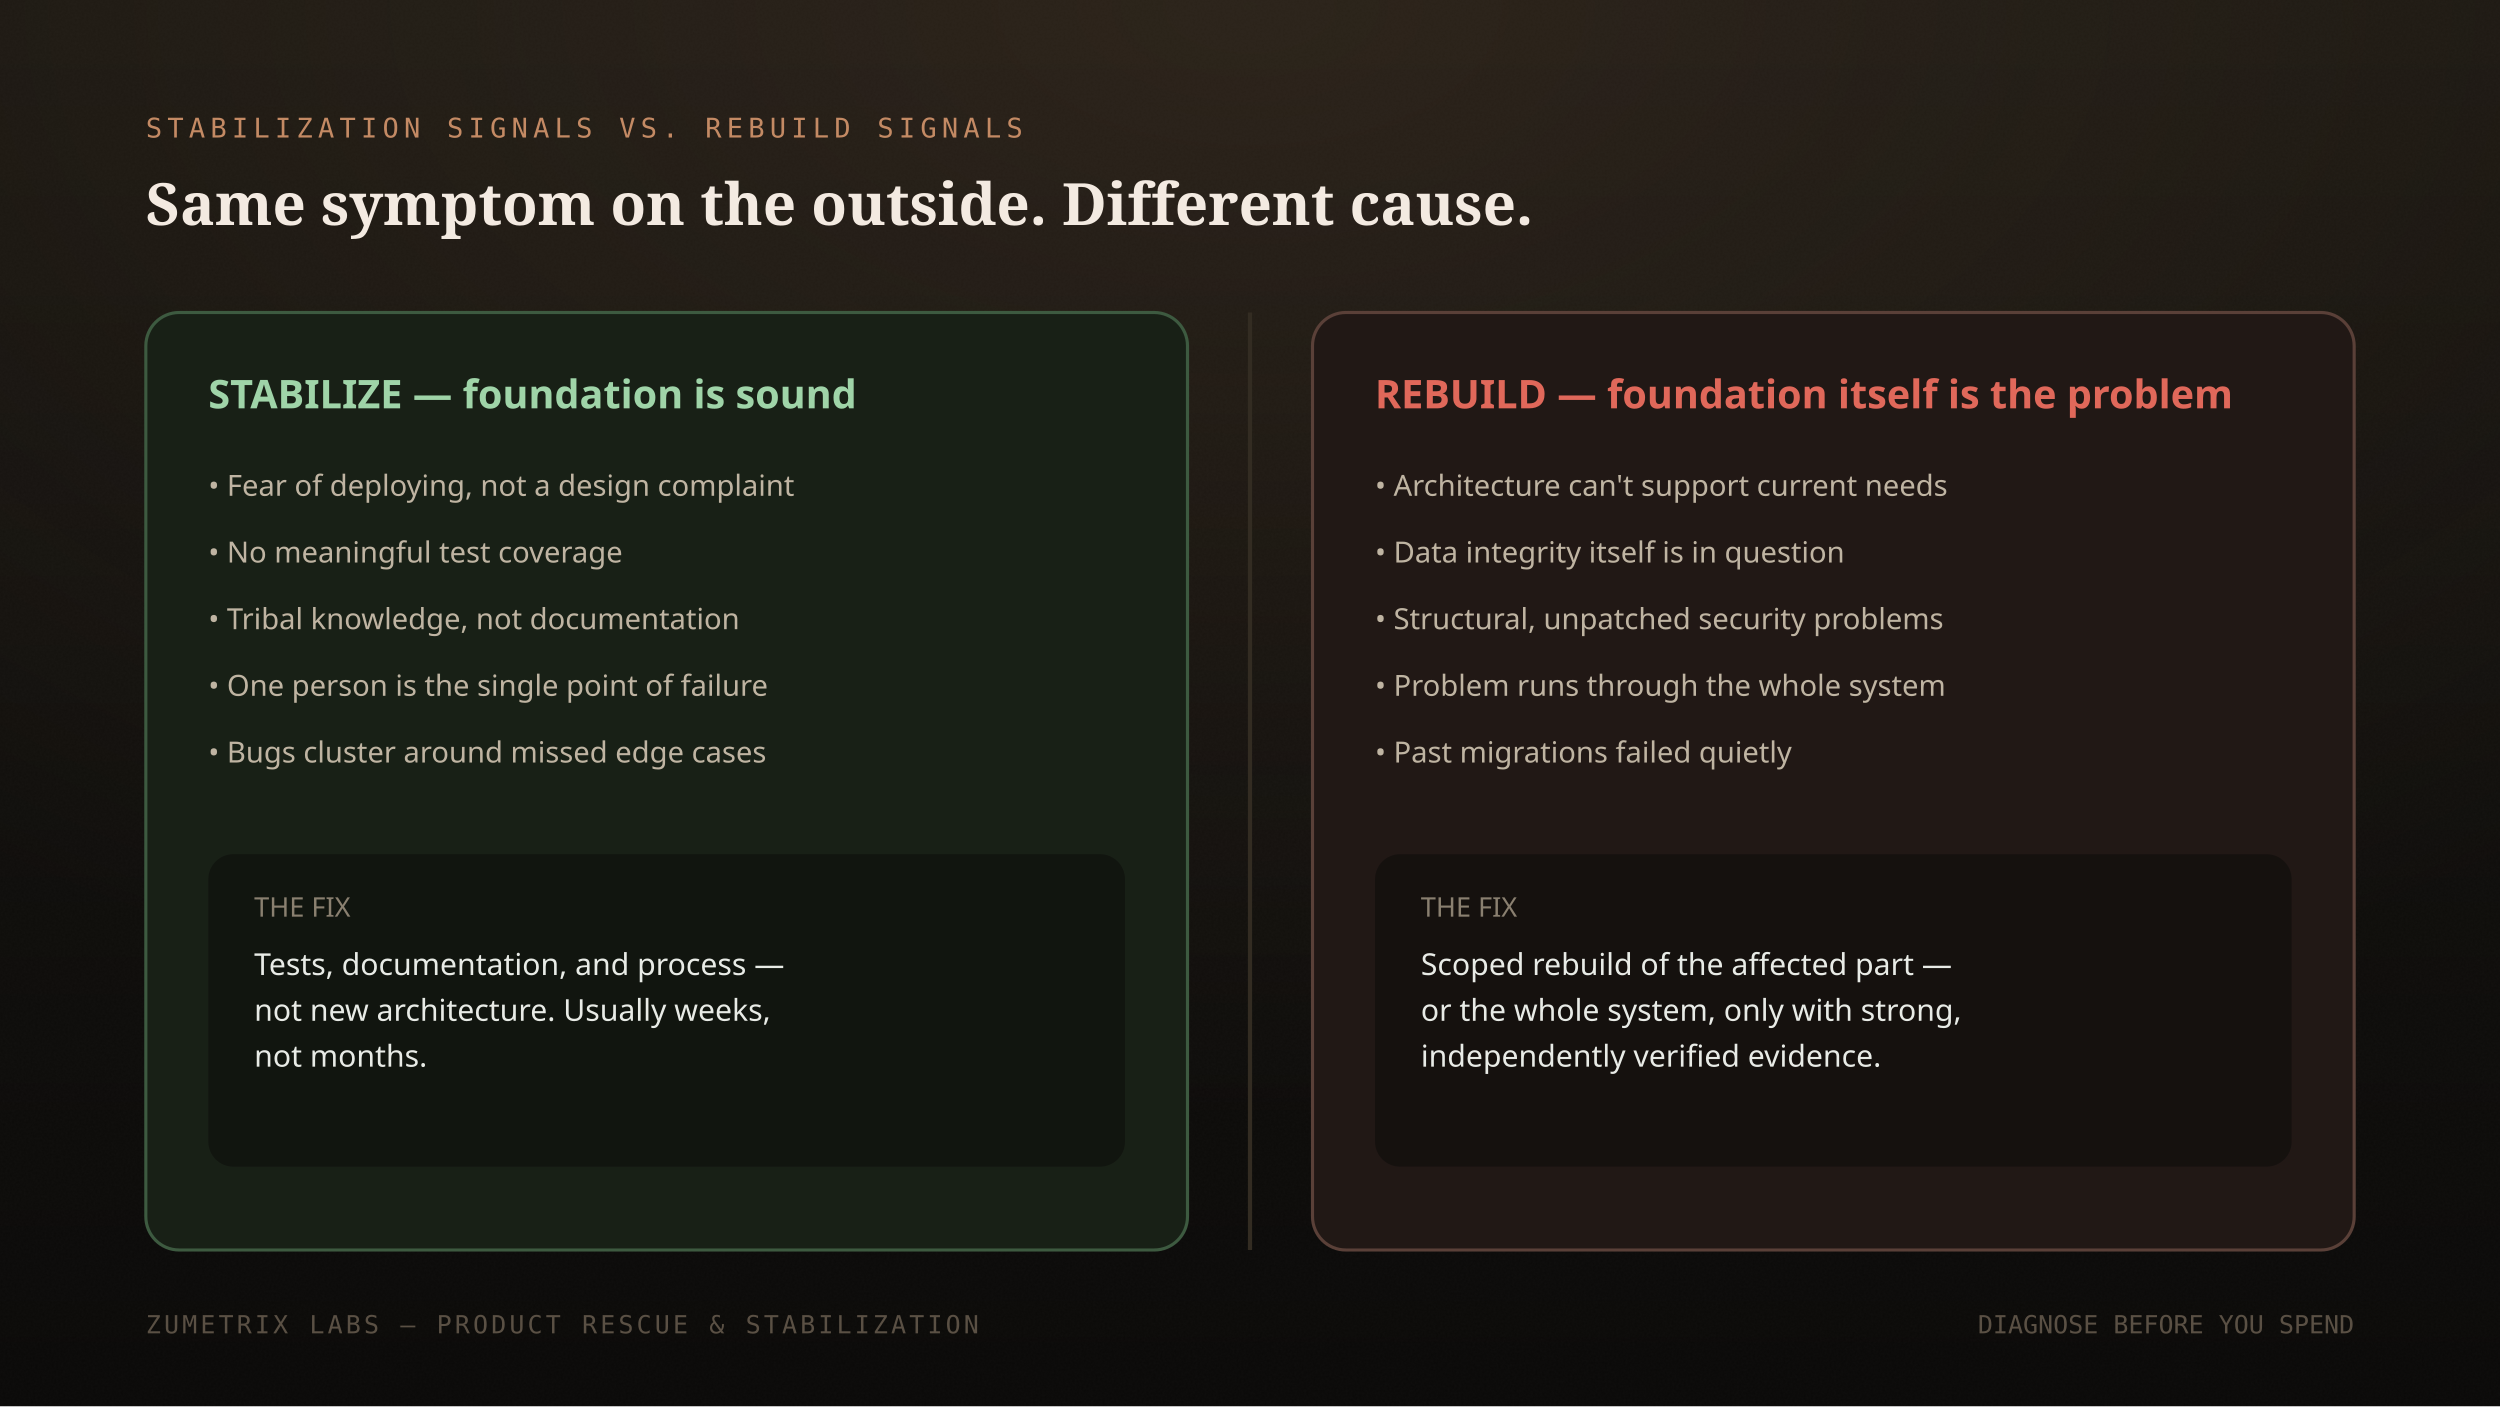
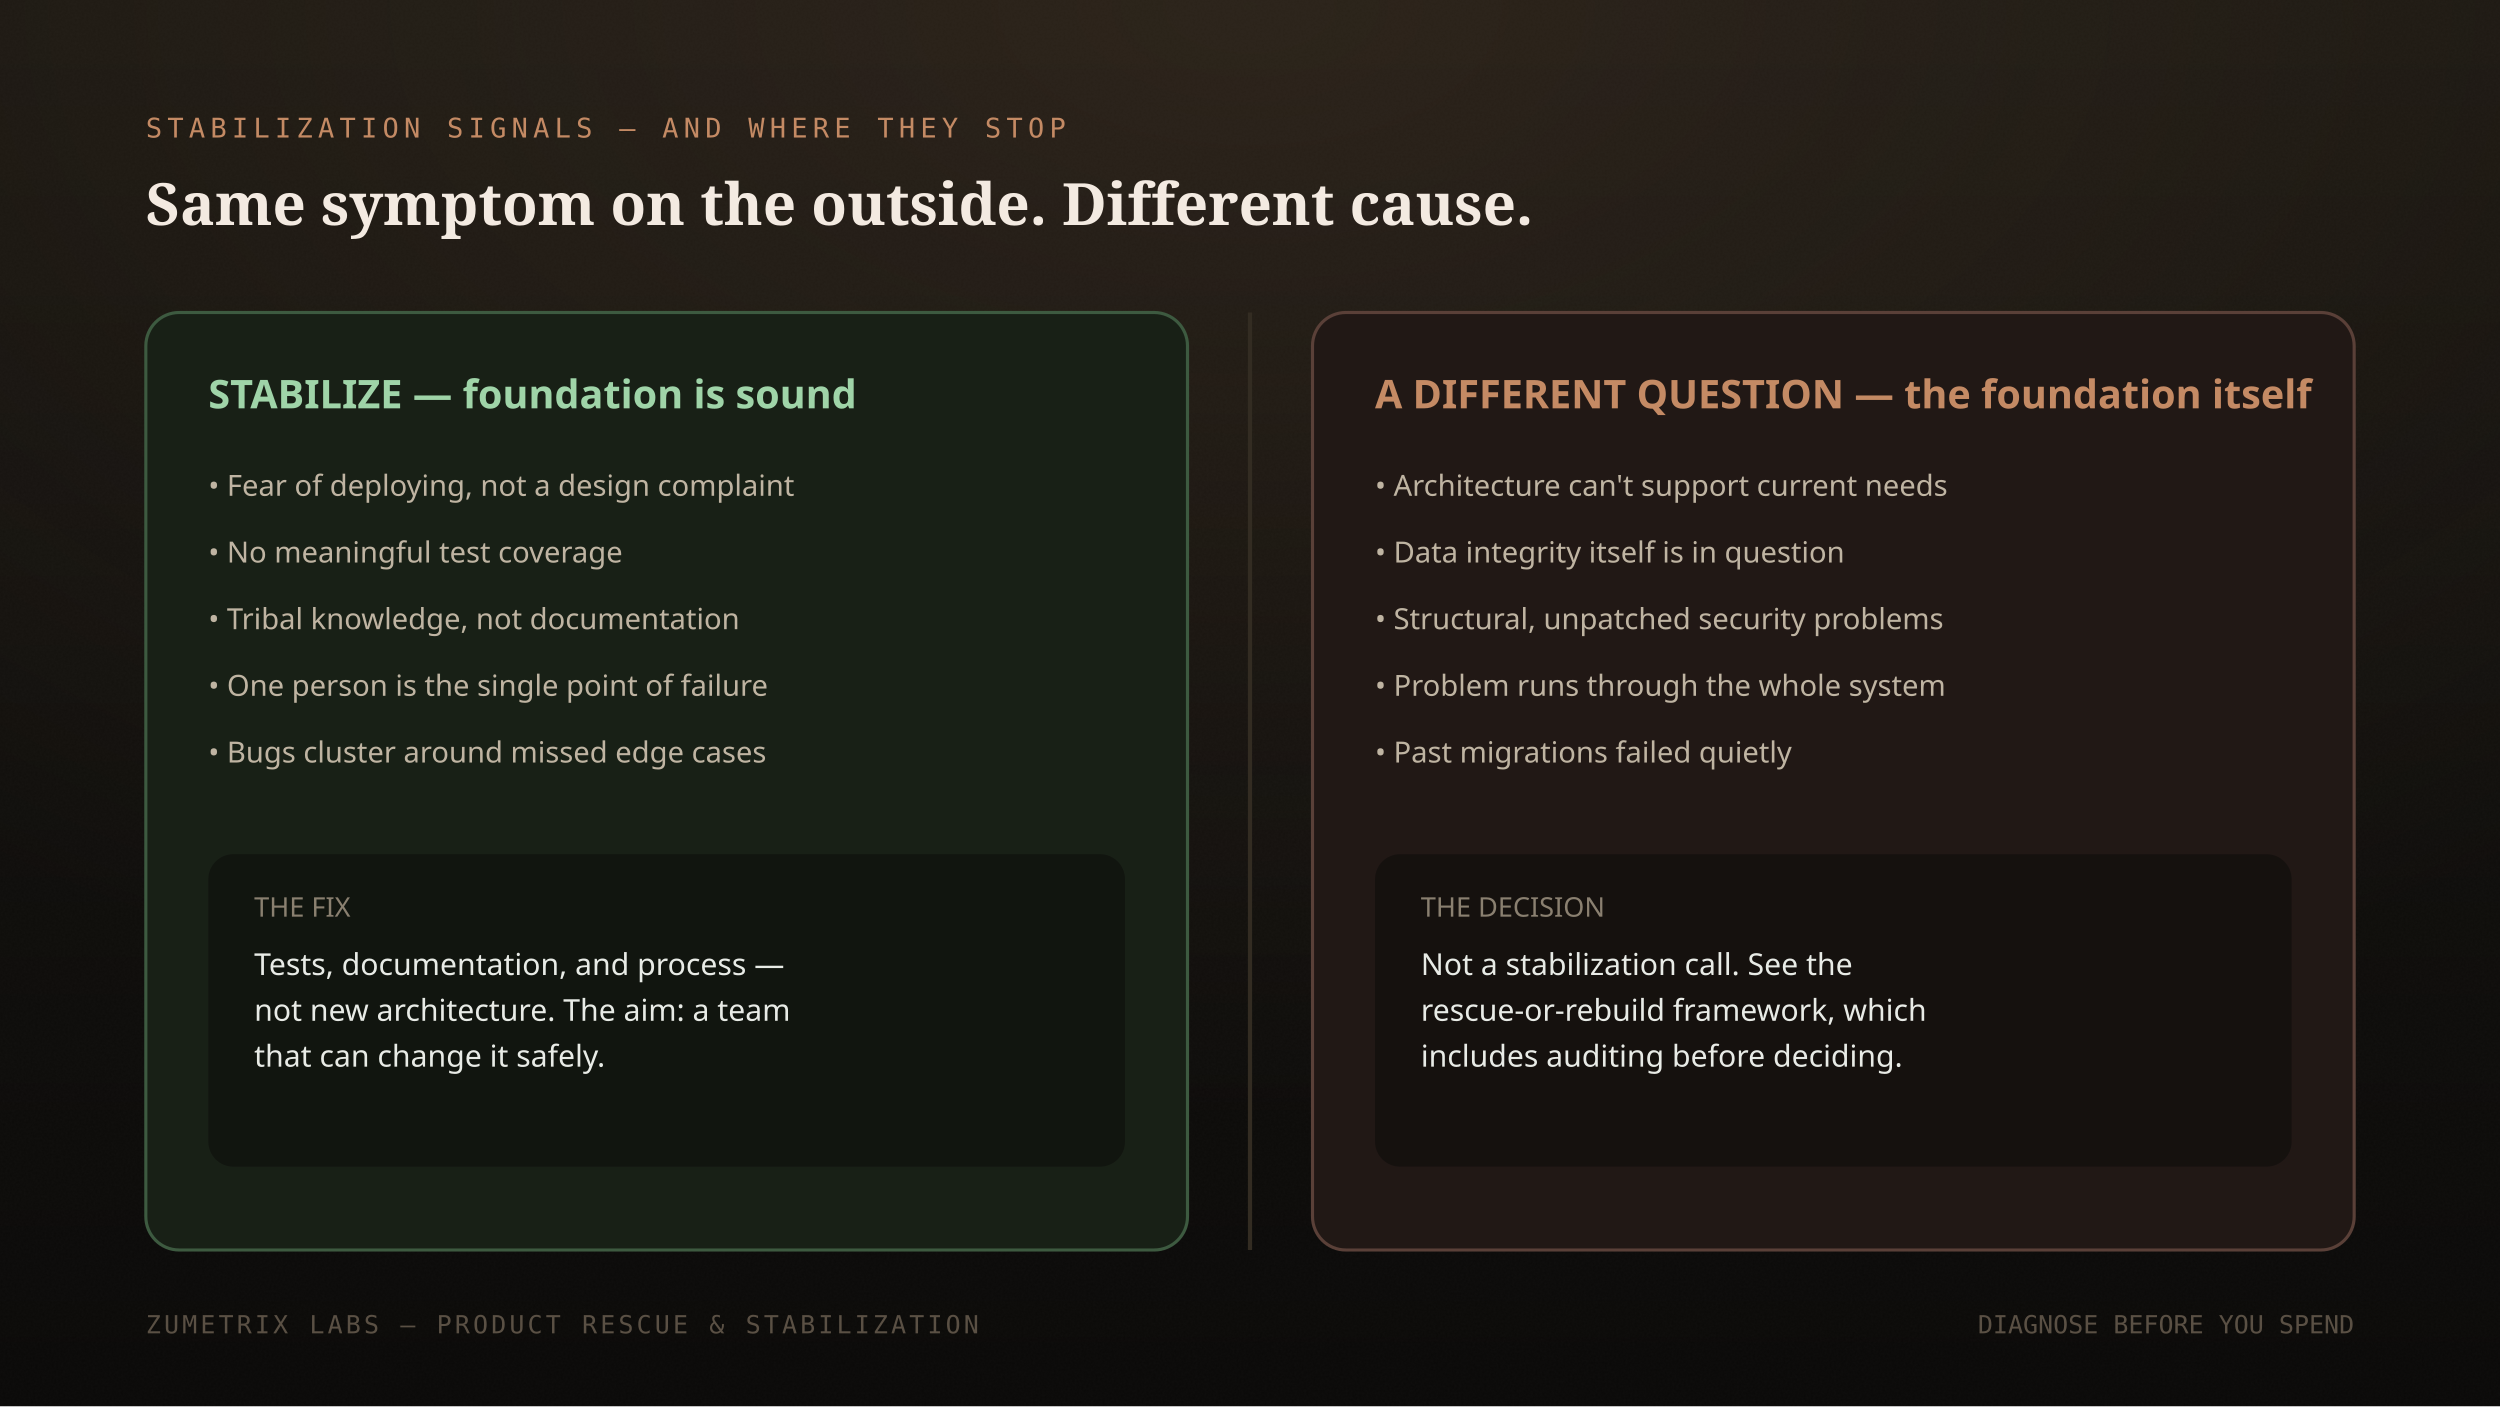
<svg xmlns="http://www.w3.org/2000/svg" viewBox="0 0 1200 675" width="1200" height="675">
  <defs>
    <radialGradient id="glow6" cx="50%" cy="0%" r="80%">
      <stop offset="0%" stop-color="#C48A64" stop-opacity="0.12" />
      <stop offset="100%" stop-color="#C48A64" stop-opacity="0" />
    </radialGradient>
    <linearGradient id="bg6" x1="0" y1="0" x2="0" y2="1">
      <stop offset="0%" stop-color="#16140F" />
      <stop offset="100%" stop-color="#0A0908" />
    </linearGradient>
    <filter id="grain6">
      <feTurbulence type="fractalNoise" baseFrequency="0.9" numOctaves="2" stitchTiles="stitch" result="noise" />
      <feColorMatrix in="noise" type="matrix" values="0 0 0 0 1  0 0 0 0 1  0 0 0 0 1  0 0 0 0.02 0" />
    </filter>
  </defs>
  <rect width="1200" height="675" fill="url(#bg6)" />
  <rect width="1200" height="675" fill="url(#glow6)" />
  <rect width="1200" height="675" filter="url(#grain6)" />
-   <text x="70" y="66" font-family="IBM Plex Mono, monospace" font-size="13" letter-spacing="2.5" fill="#C48A64">STABILIZATION SIGNALS VS. REBUILD SIGNALS</text>
+   <text x="70" y="66" font-family="IBM Plex Mono, monospace" font-size="13" letter-spacing="2.5" fill="#C48A64">STABILIZATION SIGNALS — AND WHERE THEY STOP</text>
  <text x="70" y="108" font-family="Georgia, serif" font-weight="600" font-size="28" fill="#F3EAE1">Same symptom on the outside. Different cause.</text>
  <line x1="600" y1="150" x2="600" y2="600" stroke="#332C22" stroke-width="2" />
  <g font-family="Public Sans, sans-serif">
    <rect x="70" y="150" width="500" height="450" rx="16" fill="#182016" stroke="#3D5A40" stroke-width="1.5" />
    <text x="100" y="196" font-weight="700" font-size="19" fill="#9FD4A8">STABILIZE — foundation is sound</text>
    <text x="100" y="238" font-size="14" fill="#BFB4A2">• Fear of deploying, not a design complaint</text>
    <text x="100" y="270" font-size="14" fill="#BFB4A2">• No meaningful test coverage</text>
    <text x="100" y="302" font-size="14" fill="#BFB4A2">• Tribal knowledge, not documentation</text>
    <text x="100" y="334" font-size="14" fill="#BFB4A2">• One person is the single point of failure</text>
    <text x="100" y="366" font-size="14" fill="#BFB4A2">• Bugs cluster around missed edge cases</text>
    <rect x="100" y="410" width="440" height="150" rx="12" fill="#0A0908" opacity="0.5" />
    <text x="122" y="440" font-size="13" fill="#8A8070">THE FIX</text>
    <text x="122" y="468" font-size="14.5" fill="#E8EBE6">Tests, documentation, and process —</text>
-     <text x="122" y="490" font-size="14.5" fill="#E8EBE6">not new architecture. Usually weeks,</text>
-     <text x="122" y="512" font-size="14.5" fill="#E8EBE6">not months.</text>
+     <text x="122" y="490" font-size="14.5" fill="#E8EBE6">not new architecture. The aim: a team</text>
+     <text x="122" y="512" font-size="14.5" fill="#E8EBE6">that can change it safely.</text>
    <rect x="630" y="150" width="500" height="450" rx="16" fill="#211815" stroke="#5A4038" stroke-width="1.5" />
-     <text x="660" y="196" font-weight="700" font-size="19" fill="#E0685A">REBUILD — foundation itself is the problem</text>
+     <text x="660" y="196" font-weight="700" font-size="19" fill="#C48A64">A DIFFERENT QUESTION — the foundation itself</text>
    <text x="660" y="238" font-size="14" fill="#BFB4A2">• Architecture can't support current needs</text>
    <text x="660" y="270" font-size="14" fill="#BFB4A2">• Data integrity itself is in question</text>
    <text x="660" y="302" font-size="14" fill="#BFB4A2">• Structural, unpatched security problems</text>
    <text x="660" y="334" font-size="14" fill="#BFB4A2">• Problem runs through the whole system</text>
    <text x="660" y="366" font-size="14" fill="#BFB4A2">• Past migrations failed quietly</text>
    <rect x="660" y="410" width="440" height="150" rx="12" fill="#0A0908" opacity="0.5" />
-     <text x="682" y="440" font-size="13" fill="#8A8070">THE FIX</text>
-     <text x="682" y="468" font-size="14.5" fill="#E8EBE6">Scoped rebuild of the affected part —</text>
-     <text x="682" y="490" font-size="14.5" fill="#E8EBE6">or the whole system, only with strong,</text>
-     <text x="682" y="512" font-size="14.5" fill="#E8EBE6">independently verified evidence.</text>
+     <text x="682" y="440" font-size="13" fill="#8A8070">THE DECISION</text>
+     <text x="682" y="468" font-size="14.5" fill="#E8EBE6">Not a stabilization call. See the</text>
+     <text x="682" y="490" font-size="14.5" fill="#E8EBE6">rescue-or-rebuild framework, which</text>
+     <text x="682" y="512" font-size="14.5" fill="#E8EBE6">includes auditing before deciding.</text>
  </g>
  <text x="70" y="640" font-family="IBM Plex Mono, monospace" font-size="12" letter-spacing="1.5" fill="#5A5044">ZUMETRIX LABS — PRODUCT RESCUE &amp; STABILIZATION</text>
  <text x="1130" y="640" text-anchor="end" font-family="IBM Plex Mono, monospace" font-size="12" fill="#5A5044">DIAGNOSE BEFORE YOU SPEND</text>
</svg>
